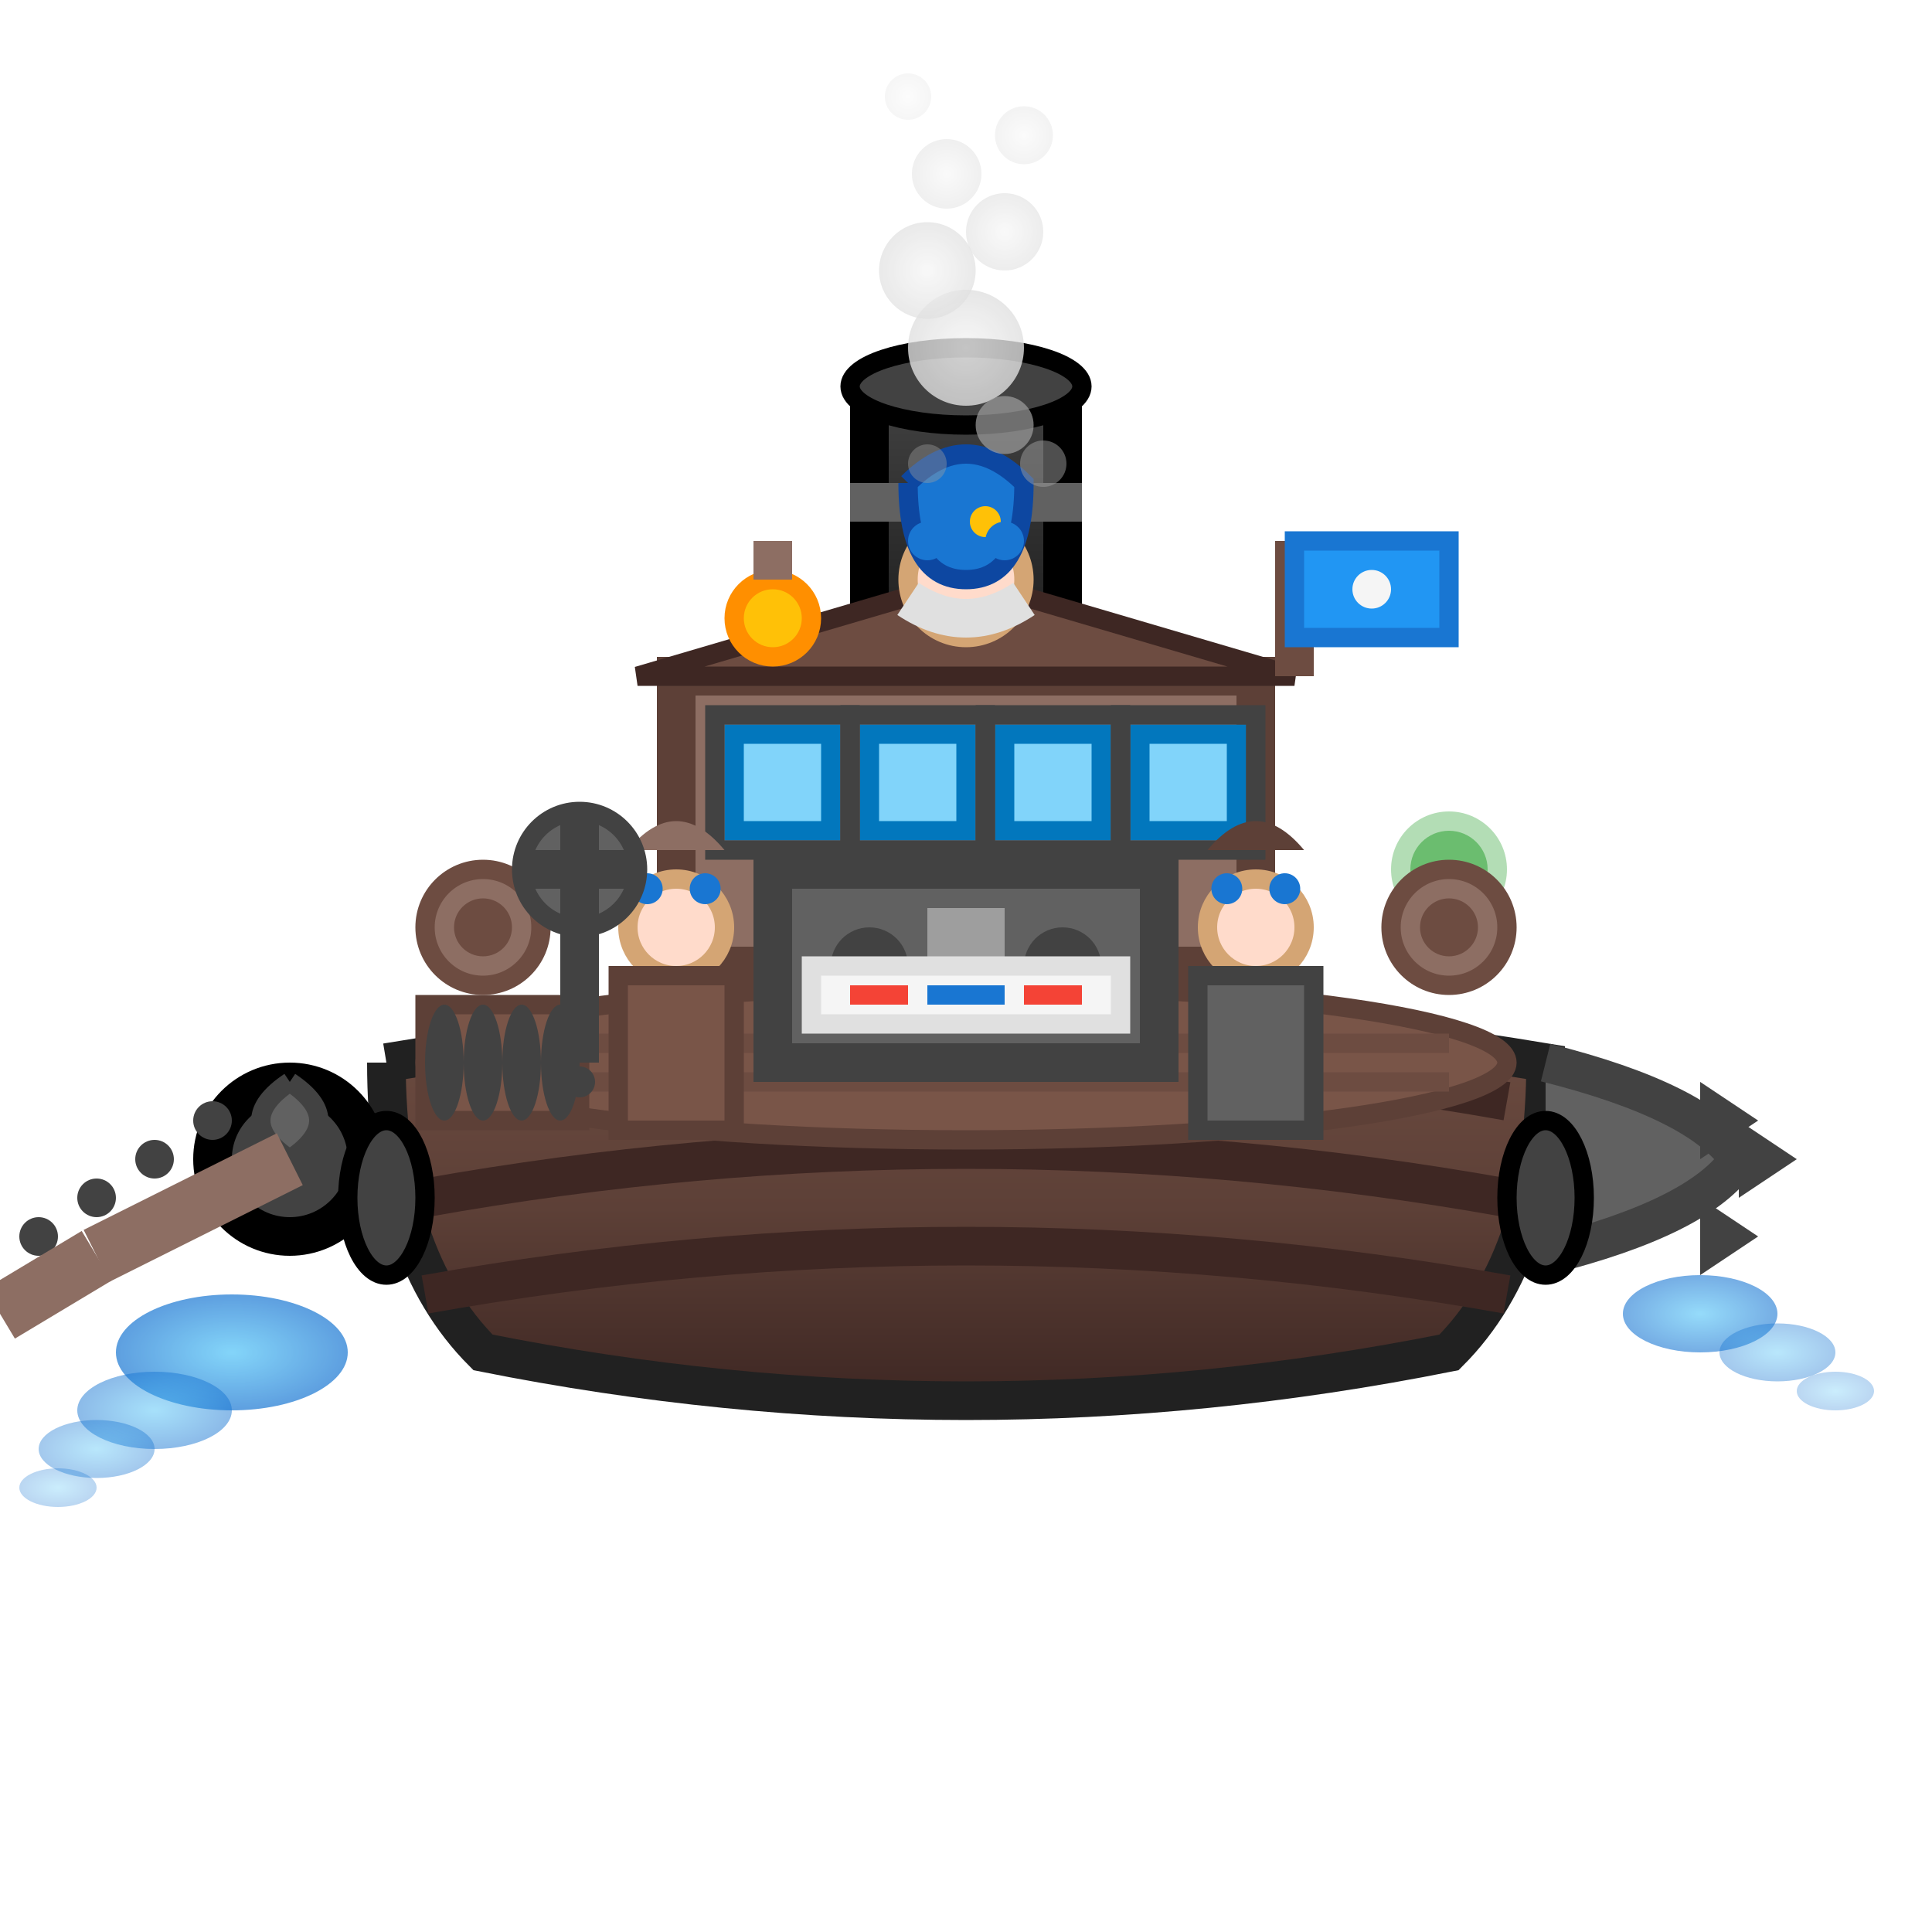
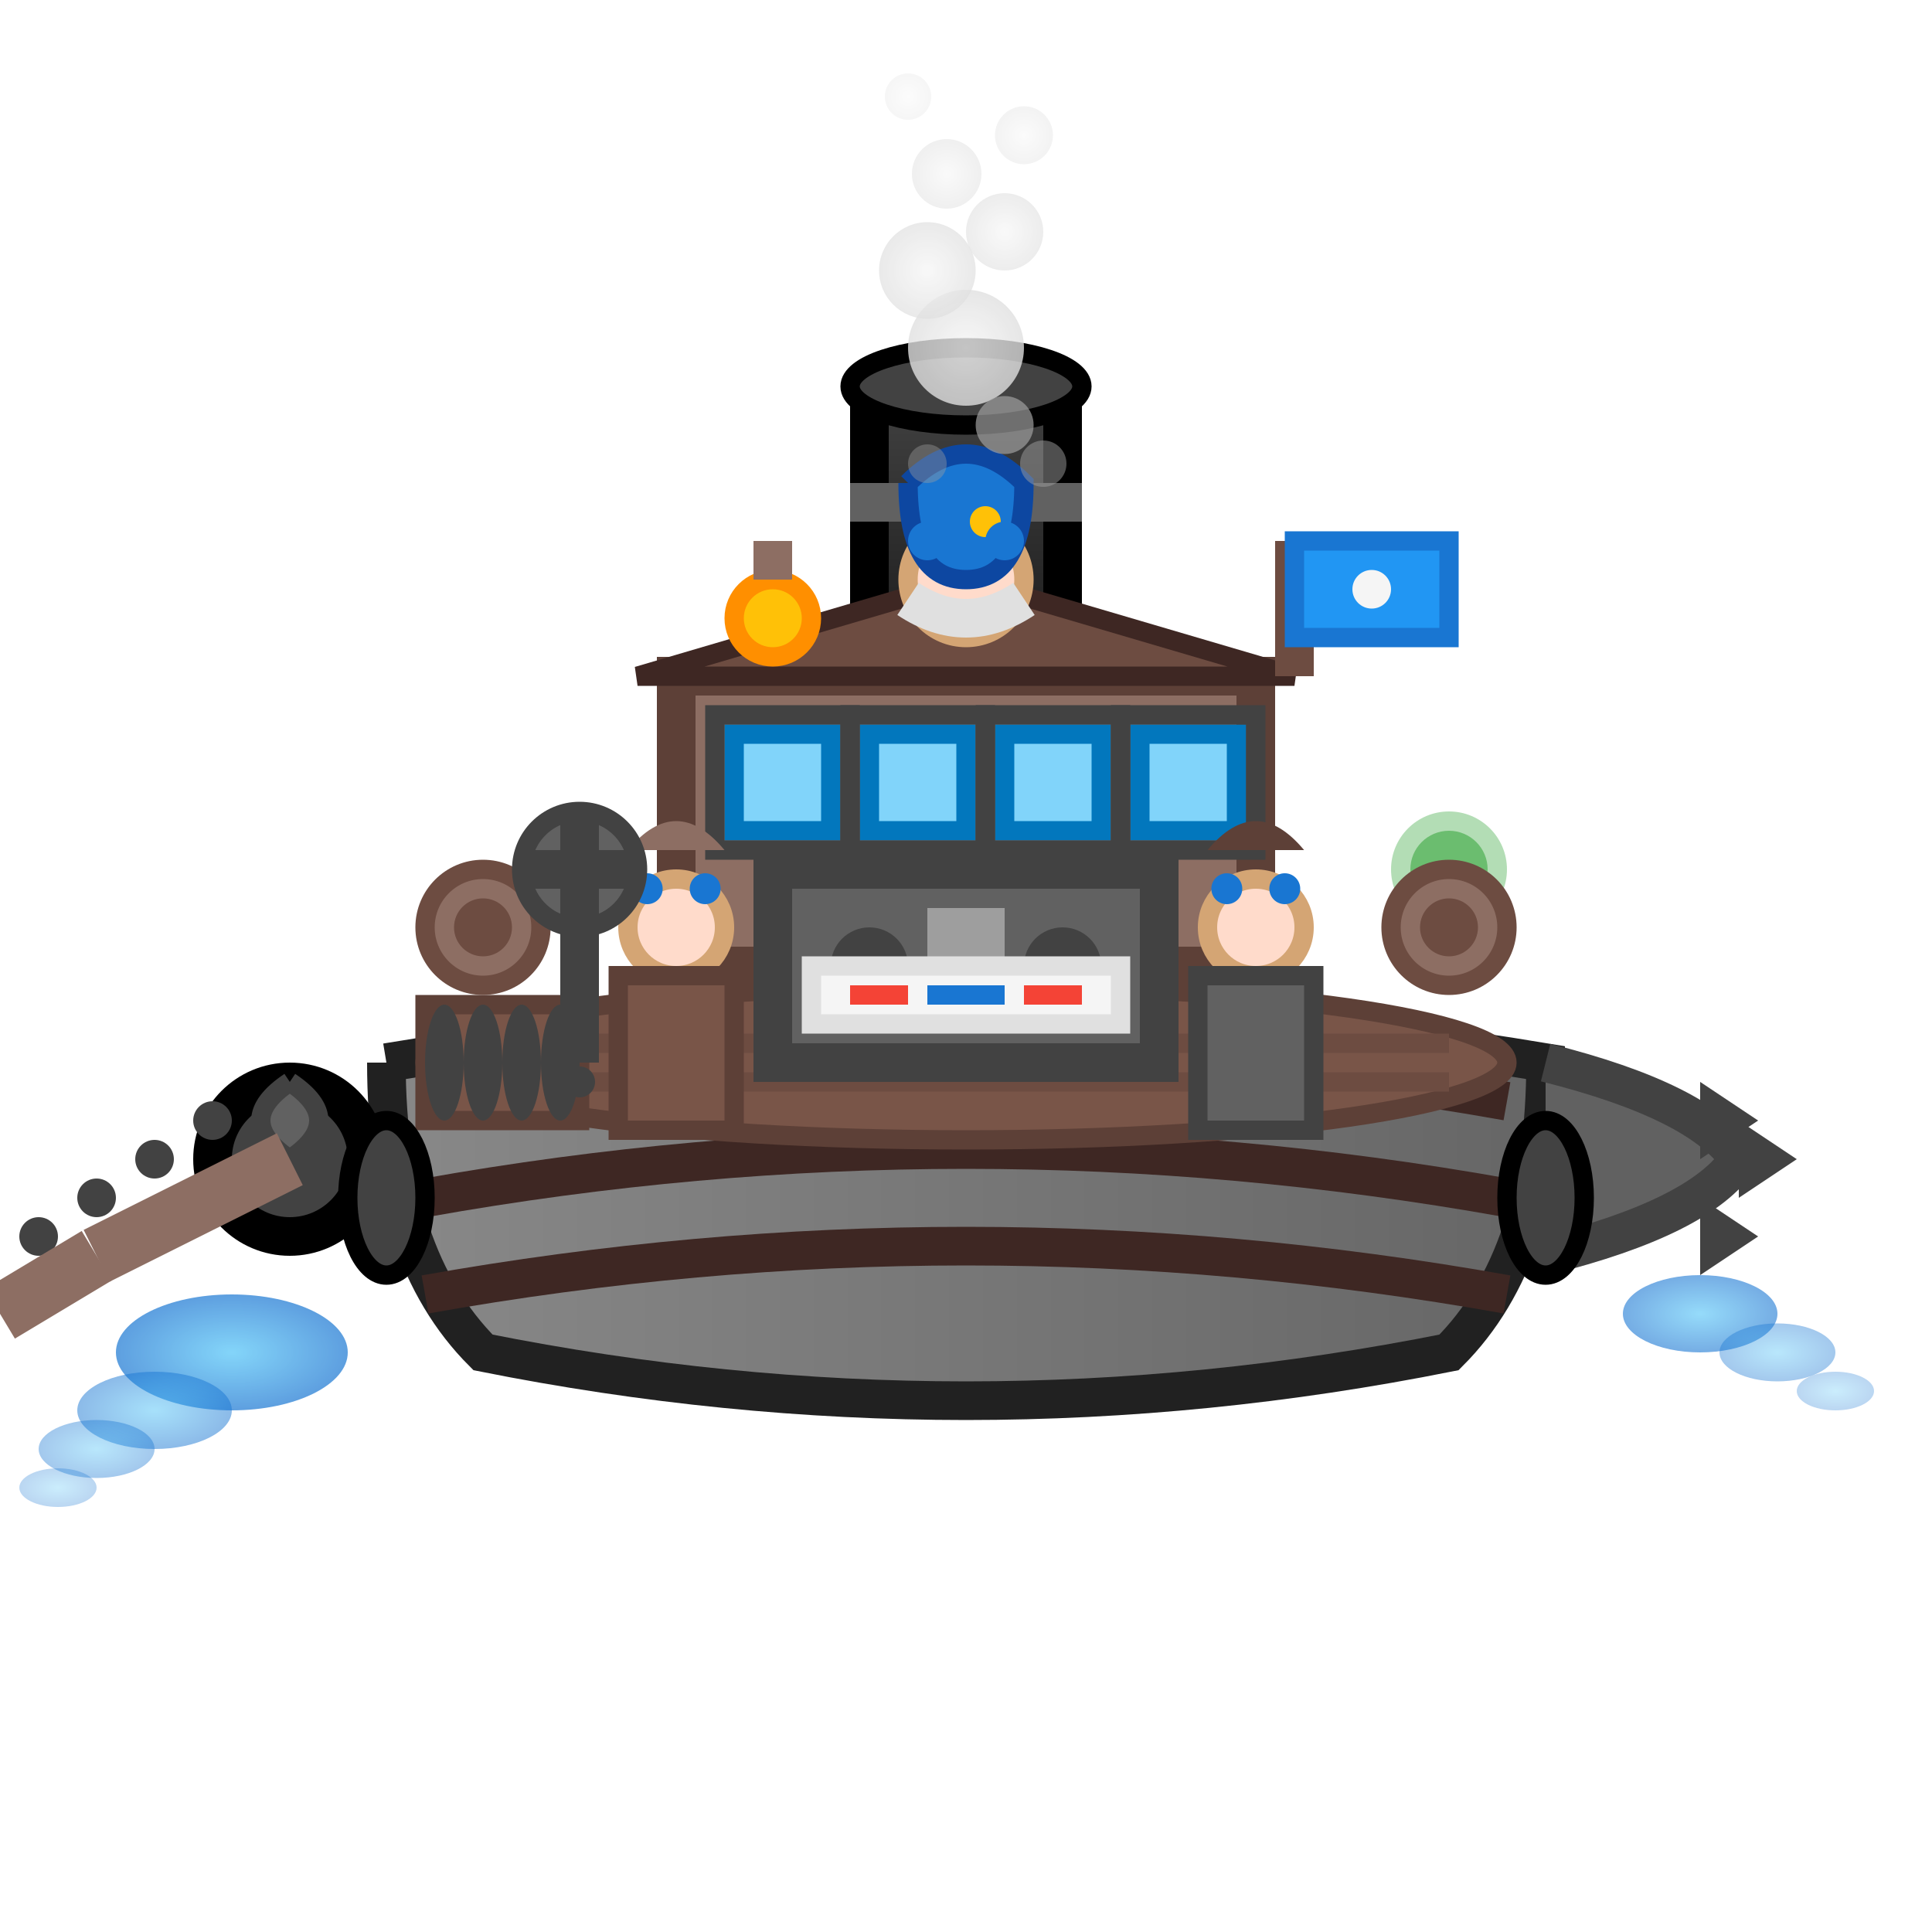
<svg xmlns="http://www.w3.org/2000/svg" viewBox="0 0 100 100">
  <defs>
+     <linearGradient id="playerColor">
+       <stop offset="0%" stop-color="#888888" />
+       <stop offset="100%" stop-color="#666666" />
+     </linearGradient>
    <linearGradient id="hullGrad" x1="0%" y1="0%" x2="0%" y2="100%">
      <stop offset="0%" stop-color="#6d4c41" />
      <stop offset="50%" stop-color="#5d4037" />
      <stop offset="100%" stop-color="#3e2723" />
    </linearGradient>
    <linearGradient id="stackGrad" x1="0%" y1="0%" x2="0%" y2="100%">
      <stop offset="0%" stop-color="#424242" />
      <stop offset="50%" stop-color="#212121" />
      <stop offset="100%" stop-color="#000" />
    </linearGradient>
    <radialGradient id="waterGrad" cx="50%" cy="50%">
      <stop offset="0%" stop-color="#4fc3f7" />
      <stop offset="100%" stop-color="#1976d2" />
    </radialGradient>
    <radialGradient id="steamGrad" cx="50%" cy="50%">
      <stop offset="0%" stop-color="#f5f5f5" />
      <stop offset="100%" stop-color="#e0e0e0" />
    </radialGradient>
  </defs>
-   <path d="M20 55 Q50 50 80 55 Q80 65 75 70 Q50 75 25 70 Q20 65 20 55" fill="url(#hullGrad)" stroke="#212121" stroke-width="2" />
+   <path d="M20 55 Q50 50 80 55 Q80 65 75 70 Q50 75 25 70 Q20 65 20 55" fill="url(#playerColor)" stroke="#212121" stroke-width="2" />
  <path d="M22 57 Q50 52 78 57" stroke="#3e2723" stroke-width="2" fill="none" />
  <path d="M22 62 Q50 57 78 62" stroke="#3e2723" stroke-width="2" fill="none" />
  <path d="M22 67 Q50 62 78 67" stroke="#3e2723" stroke-width="2" fill="none" />
  <path d="M80 55 Q88 57 90 60 Q88 63 80 65" fill="#616161" stroke="#424242" stroke-width="2" />
  <polygon points="90,58 93,60 90,62" fill="#424242" />
  <polygon points="88,56 91,58 88,60" fill="#424242" />
  <polygon points="88,62 91,64 88,66" fill="#424242" />
  <ellipse cx="50" cy="55" rx="28" ry="4" fill="#795548" stroke="#5d4037" stroke-width="1" />
  <line x1="25" y1="54" x2="75" y2="54" stroke="#6d4c41" stroke-width="1" />
  <line x1="25" y1="56" x2="75" y2="56" stroke="#6d4c41" stroke-width="1" />
  <rect x="45" y="20" width="10" height="25" fill="url(#stackGrad)" stroke="#000" stroke-width="2" />
  <rect x="44" y="25" width="12" height="2" fill="#616161" />
  <rect x="44" y="35" width="12" height="2" fill="#616161" />
  <ellipse cx="50" cy="20" rx="6" ry="2" fill="#424242" stroke="#000" stroke-width="1" />
  <circle cx="50" cy="18" r="3" fill="url(#steamGrad)" opacity="0.8" />
  <circle cx="48" cy="14" r="2.5" fill="url(#steamGrad)" opacity="0.7" />
  <circle cx="52" cy="12" r="2" fill="url(#steamGrad)" opacity="0.6" />
  <circle cx="49" cy="9" r="1.8" fill="url(#steamGrad)" opacity="0.5" />
  <circle cx="53" cy="7" r="1.5" fill="url(#steamGrad)" opacity="0.4" />
  <circle cx="47" cy="5" r="1.2" fill="url(#steamGrad)" opacity="0.3" />
  <rect x="35" y="35" width="30" height="15" fill="#8d6e63" stroke="#5d4037" stroke-width="2" />
  <polygon points="33,35 50,30 67,35" fill="#6d4c41" stroke="#3e2723" stroke-width="1" />
  <rect x="38" y="38" width="5" height="5" fill="#81d4fa" stroke="#0277bd" stroke-width="1" />
  <rect x="45" y="38" width="5" height="5" fill="#81d4fa" stroke="#0277bd" stroke-width="1" />
  <rect x="52" y="38" width="5" height="5" fill="#81d4fa" stroke="#0277bd" stroke-width="1" />
  <rect x="59" y="38" width="5" height="5" fill="#81d4fa" stroke="#0277bd" stroke-width="1" />
  <rect x="37" y="37" width="7" height="7" fill="none" stroke="#424242" stroke-width="1" />
  <rect x="44" y="37" width="7" height="7" fill="none" stroke="#424242" stroke-width="1" />
  <rect x="51" y="37" width="7" height="7" fill="none" stroke="#424242" stroke-width="1" />
  <rect x="58" y="37" width="7" height="7" fill="none" stroke="#424242" stroke-width="1" />
  <circle cx="50" cy="30" r="3" fill="#ffdbcb" stroke="#d4a574" stroke-width="1" />
  <path d="M47 25 Q50 22 53 25 Q53 30 50 30 Q47 30 47 25" fill="#1976d2" stroke="#0d47a1" stroke-width="1" />
  <circle cx="51" cy="27" r="0.8" fill="#ffc107" />
  <circle cx="48" cy="28" r="1" fill="#1976d2" />
  <circle cx="52" cy="28" r="1" fill="#1976d2" />
  <path d="M47 31 Q50 33 53 31" stroke="#e0e0e0" stroke-width="2" fill="none" />
  <rect x="40" y="45" width="20" height="10" fill="#616161" stroke="#424242" stroke-width="2" />
  <circle cx="45" cy="50" r="2" fill="#424242" />
  <circle cx="55" cy="50" r="2" fill="#424242" />
  <rect x="48" y="47" width="4" height="6" fill="#9e9e9e" />
  <circle cx="15" cy="60" r="4" fill="#424242" stroke="#000" stroke-width="2" />
  <path d="M15 56 Q12 58 15 60 Q18 58 15 56" fill="#616161" stroke="#424242" stroke-width="1" />
  <circle cx="11" cy="58" r="1" fill="#424242" />
  <circle cx="8" cy="60" r="1" fill="#424242" />
  <circle cx="5" cy="62" r="1" fill="#424242" />
  <circle cx="2" cy="64" r="1" fill="#424242" />
  <line x1="15" y1="60" x2="5" y2="65" stroke="#8d6e63" stroke-width="3" />
  <line x1="5" y1="65" x2="0" y2="68" stroke="#8d6e63" stroke-width="3" />
  <rect x="22" y="52" width="8" height="6" fill="#795548" stroke="#5d4037" stroke-width="1" />
  <ellipse cx="23" cy="55" rx="1" ry="3" fill="#424242" />
  <ellipse cx="25" cy="55" rx="1" ry="3" fill="#424242" />
  <ellipse cx="27" cy="55" rx="1" ry="3" fill="#424242" />
  <ellipse cx="29" cy="55" rx="1" ry="3" fill="#424242" />
  <circle cx="35" cy="48" r="2.5" fill="#ffdbcb" stroke="#d4a574" stroke-width="1" />
  <path d="M32.5 44 Q35 41 37.5 44" fill="#8d6e63" />
  <circle cx="33.5" cy="46" r="0.8" fill="#1976d2" />
  <circle cx="36.5" cy="46" r="0.8" fill="#1976d2" />
  <rect x="32" y="50.5" width="6" height="8" fill="#795548" stroke="#5d4037" stroke-width="1" />
  <circle cx="65" cy="48" r="2.5" fill="#ffdbcb" stroke="#d4a574" stroke-width="1" />
  <path d="M62.5 44 Q65 41 67.5 44" fill="#5d4037" />
  <circle cx="63.5" cy="46" r="0.8" fill="#1976d2" />
  <circle cx="66.5" cy="46" r="0.8" fill="#1976d2" />
  <rect x="62" y="50.5" width="6" height="8" fill="#616161" stroke="#424242" stroke-width="1" />
  <circle cx="75" cy="45" r="2" fill="#4caf50" />
  <circle cx="75" cy="45" r="3" fill="#81c784" opacity="0.6" />
  <circle cx="40" cy="32" r="2" fill="#ffc107" stroke="#ff8f00" stroke-width="1" />
  <line x1="40" y1="30" x2="40" y2="28" stroke="#8d6e63" stroke-width="2" />
  <circle cx="25" cy="48" r="3" fill="#8d6e63" stroke="#6d4c41" stroke-width="1" />
  <circle cx="25" cy="48" r="1.5" fill="#6d4c41" />
  <circle cx="75" cy="48" r="3" fill="#8d6e63" stroke="#6d4c41" stroke-width="1" />
  <circle cx="75" cy="48" r="1.5" fill="#6d4c41" />
  <ellipse cx="20" cy="62" rx="2" ry="4" fill="#424242" stroke="#000" stroke-width="1" />
  <ellipse cx="80" cy="62" rx="2" ry="4" fill="#424242" stroke="#000" stroke-width="1" />
  <line x1="67" y1="35" x2="67" y2="28" stroke="#6d4c41" stroke-width="2" />
  <rect x="67" y="28" width="8" height="5" fill="#2196f3" stroke="#1976d2" stroke-width="1" />
  <circle cx="71" cy="30.5" r="1" fill="#f5f5f5" />
  <ellipse cx="12" cy="70" rx="6" ry="3" fill="url(#waterGrad)" opacity="0.7" />
  <ellipse cx="8" cy="73" rx="4" ry="2" fill="url(#waterGrad)" opacity="0.5" />
  <ellipse cx="5" cy="75" rx="3" ry="1.5" fill="url(#waterGrad)" opacity="0.4" />
  <ellipse cx="3" cy="77" rx="2" ry="1" fill="url(#waterGrad)" opacity="0.3" />
  <ellipse cx="88" cy="68" rx="4" ry="2" fill="url(#waterGrad)" opacity="0.6" />
  <ellipse cx="92" cy="70" rx="3" ry="1.5" fill="url(#waterGrad)" opacity="0.4" />
  <ellipse cx="95" cy="72" rx="2" ry="1" fill="url(#waterGrad)" opacity="0.3" />
  <circle cx="52" cy="22" r="1.5" fill="#9e9e9e" opacity="0.7" />
  <circle cx="54" cy="24" r="1.2" fill="#9e9e9e" opacity="0.5" />
  <circle cx="48" cy="24" r="1" fill="#9e9e9e" opacity="0.4" />
  <rect x="42" y="50" width="16" height="3" fill="#f5f5f5" stroke="#e0e0e0" stroke-width="1" />
  <rect x="44" y="51" width="3" height="1" fill="#f44336" />
  <rect x="48" y="51" width="4" height="1" fill="#1976d2" />
  <rect x="53" y="51" width="3" height="1" fill="#f44336" />
  <circle cx="30" cy="45" r="3" fill="#616161" stroke="#424242" stroke-width="1" />
  <line x1="30" y1="42" x2="30" y2="48" stroke="#424242" stroke-width="2" />
  <line x1="27" y1="45" x2="33" y2="45" stroke="#424242" stroke-width="2" />
  <line x1="30" y1="48" x2="30" y2="55" stroke="#424242" stroke-width="2" />
  <circle cx="30" cy="53" r="0.8" fill="#424242" />
  <circle cx="30" cy="56" r="0.8" fill="#424242" />
</svg>
